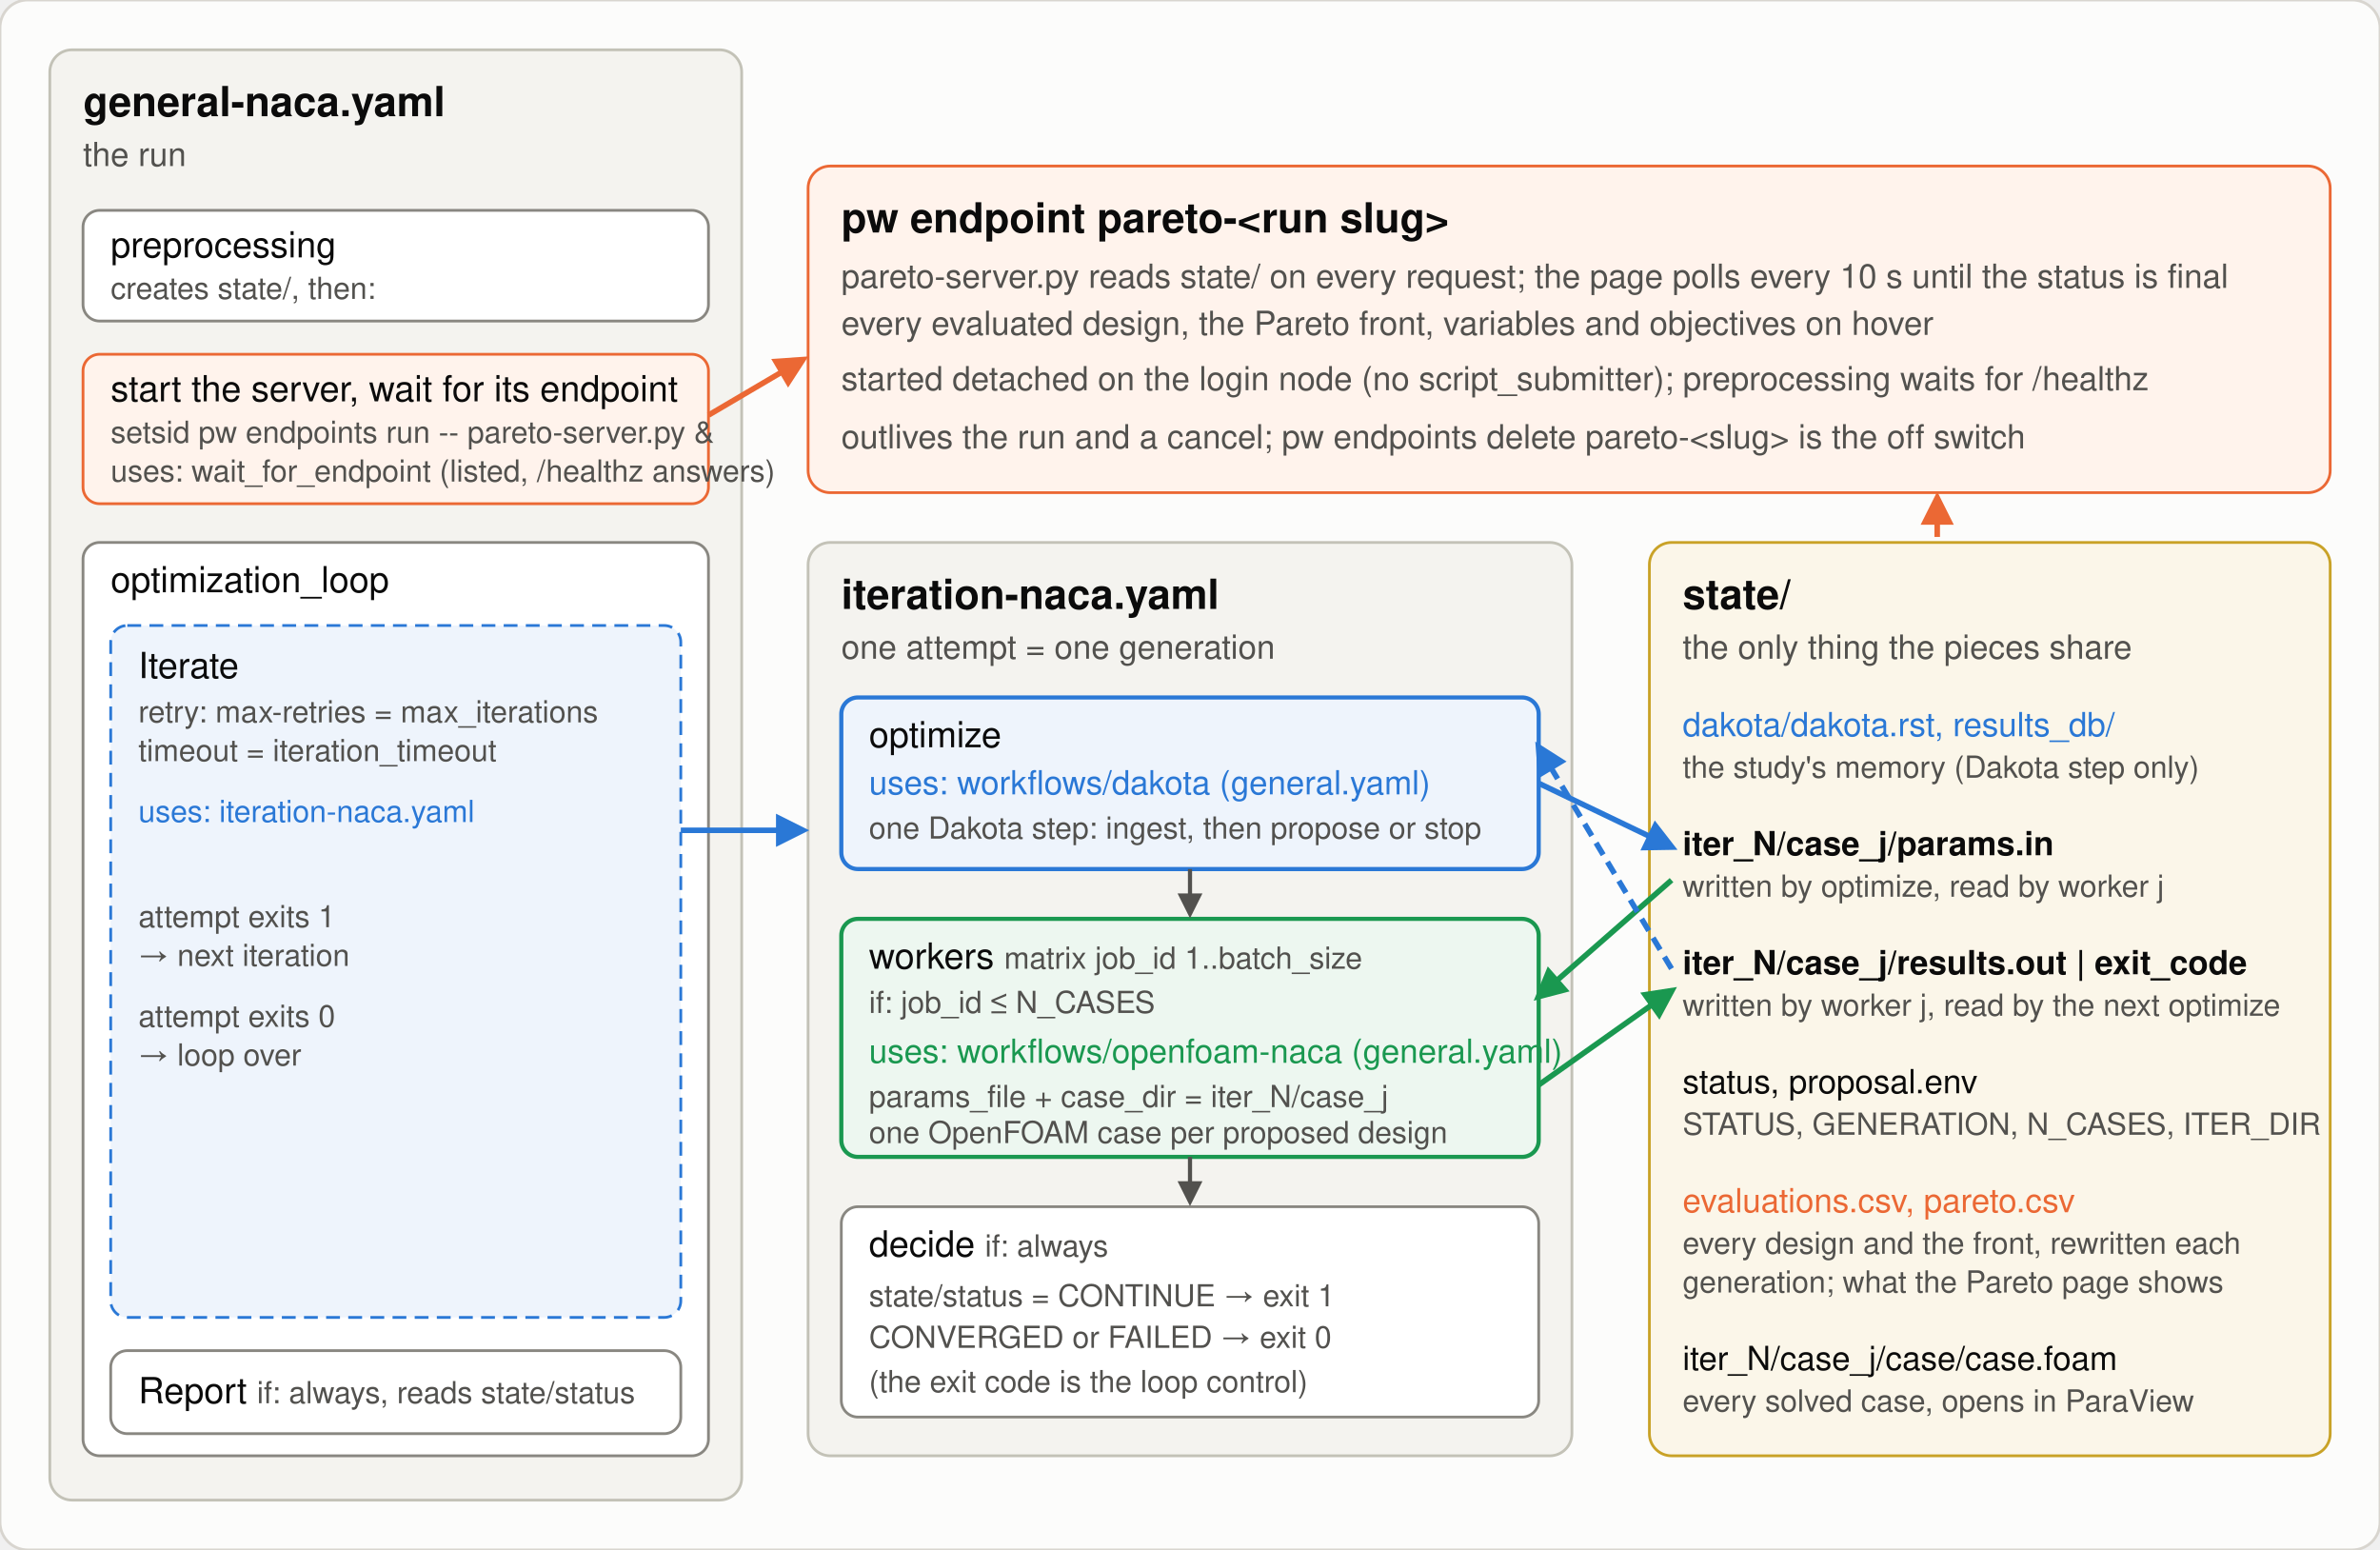
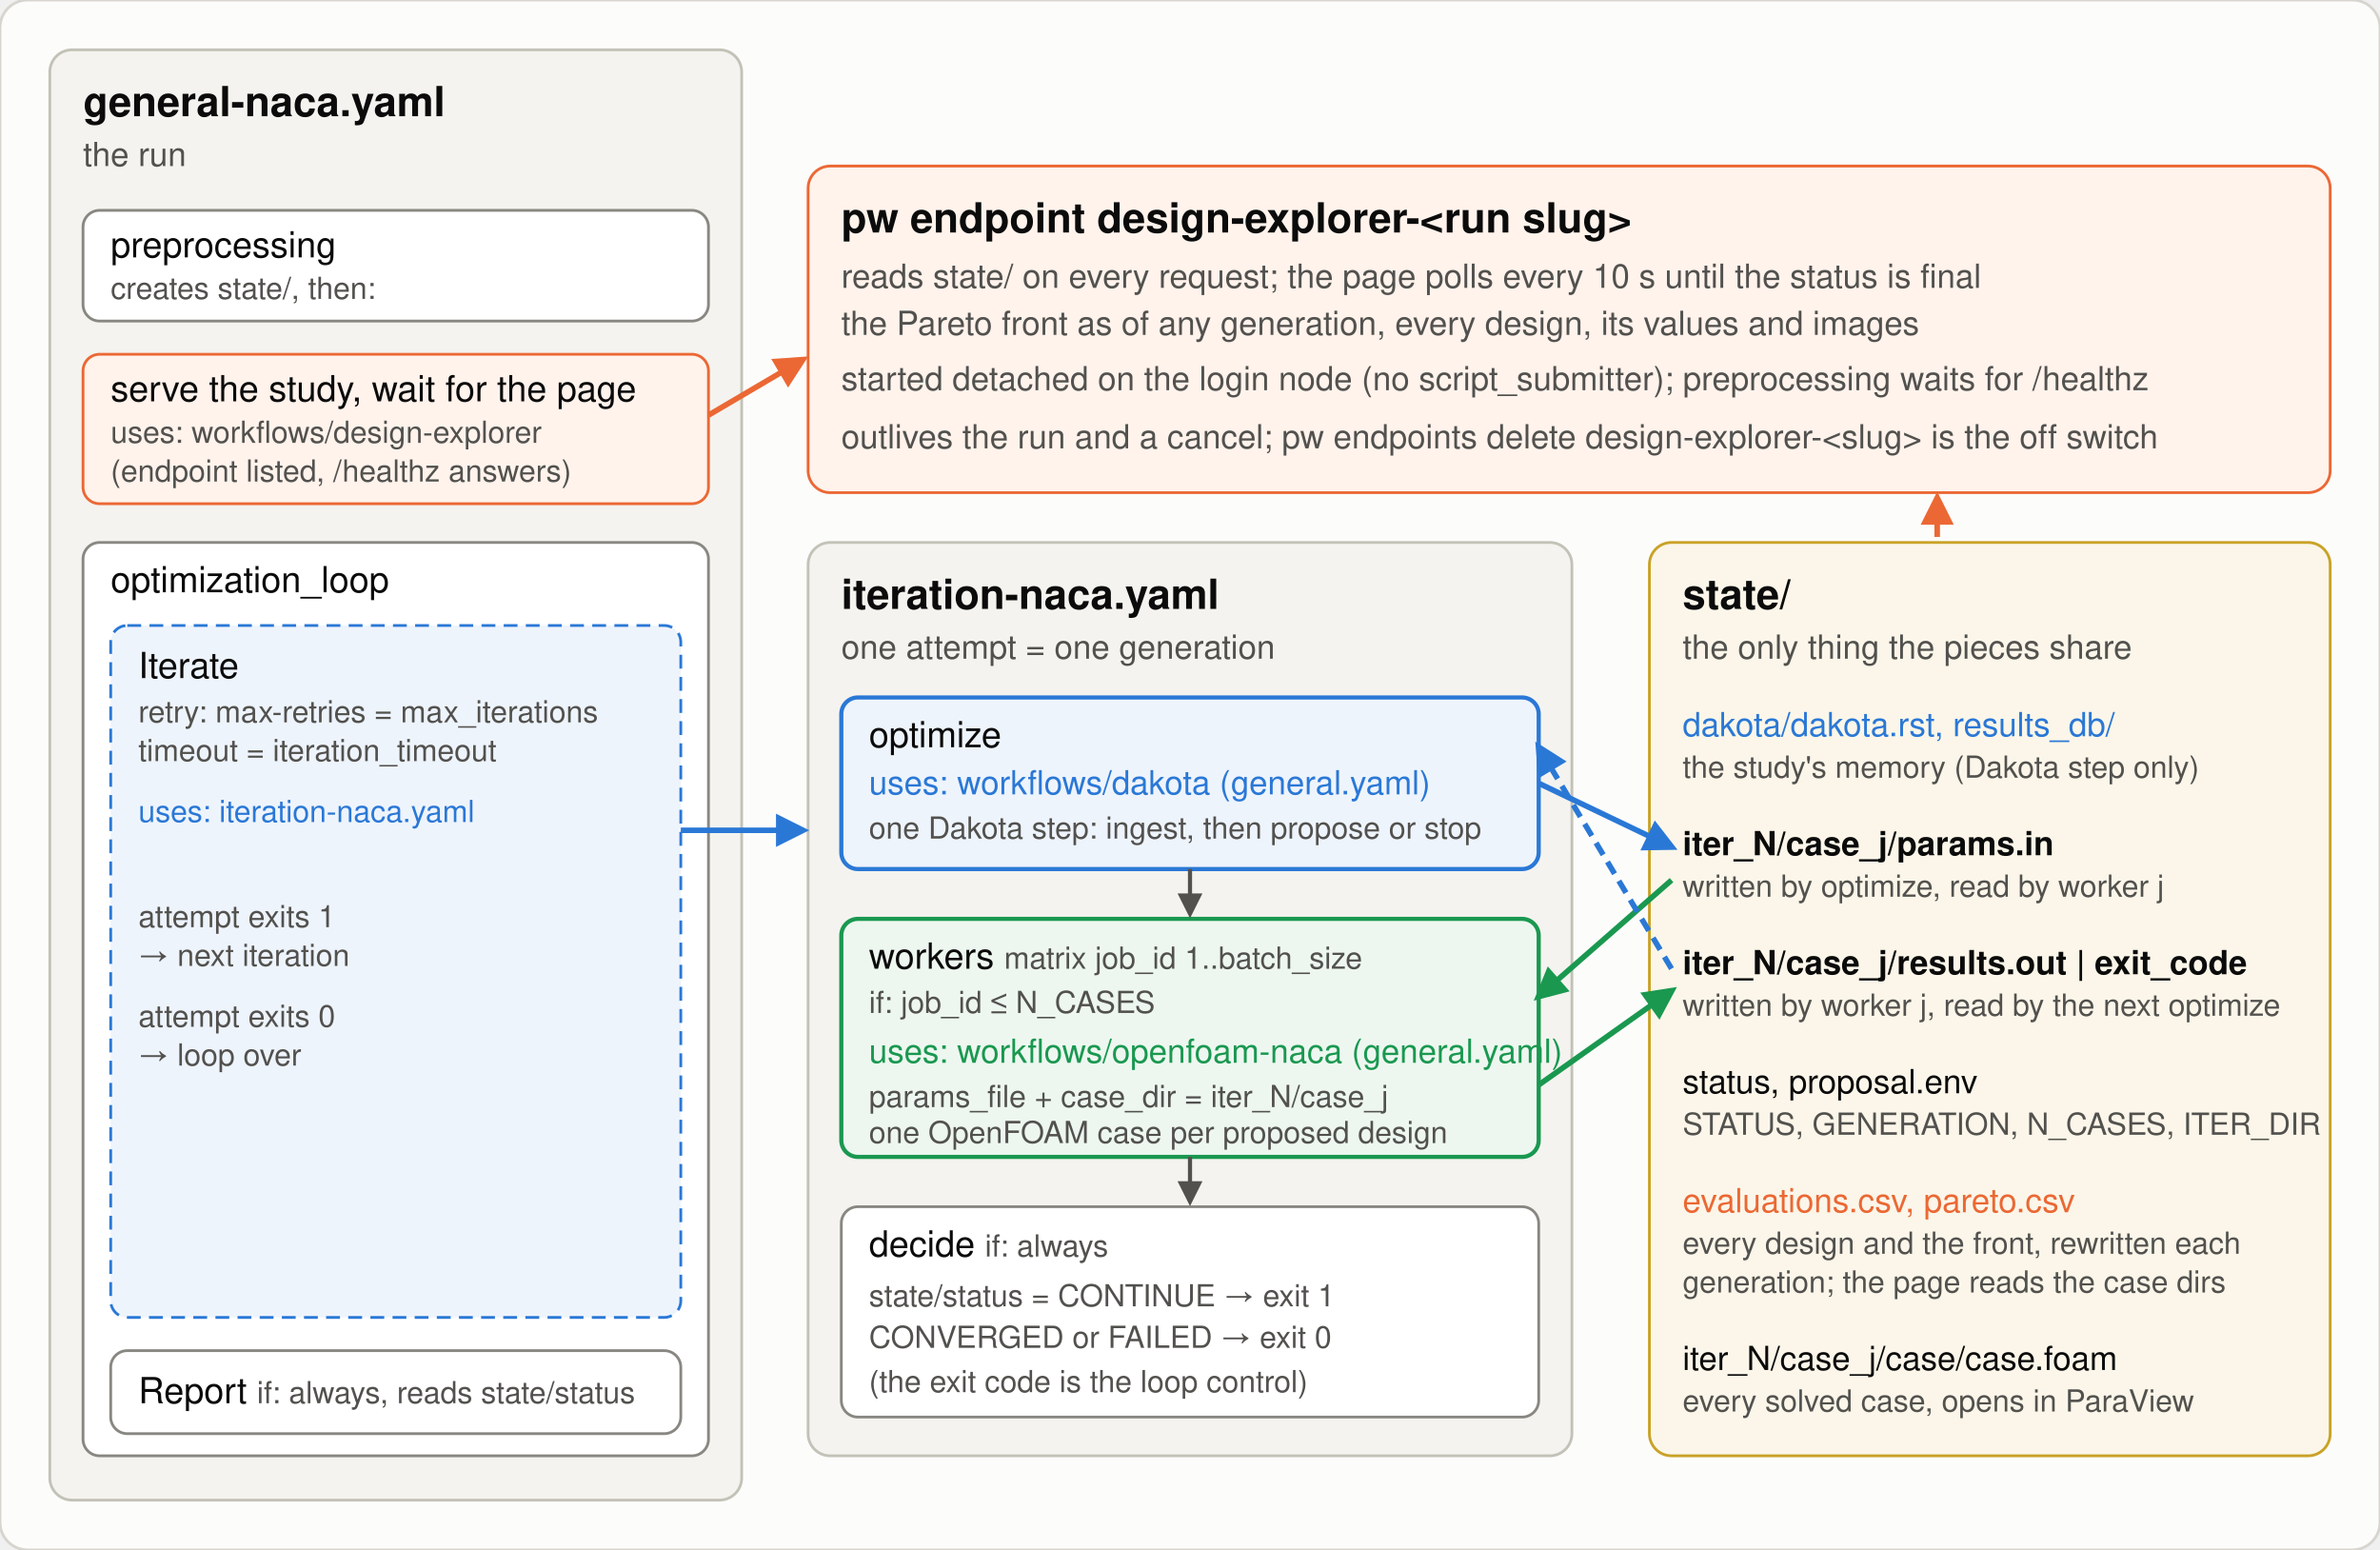
<svg xmlns="http://www.w3.org/2000/svg" width="860" height="560" viewBox="0 0 860 560" font-family="Helvetica, Arial, sans-serif">
  <defs>
    <marker id="aB" viewBox="0 0 10 10" refX="8" refY="5" markerWidth="6" markerHeight="6" orient="auto-start-reverse">
      <path d="M 0 0 L 10 5 L 0 10 z" fill="#2a78d6" />
    </marker>
    <marker id="aG" viewBox="0 0 10 10" refX="8" refY="5" markerWidth="6" markerHeight="6" orient="auto-start-reverse">
      <path d="M 0 0 L 10 5 L 0 10 z" fill="#1a9850" />
    </marker>
    <marker id="aK" viewBox="0 0 10 10" refX="8" refY="5" markerWidth="6" markerHeight="6" orient="auto-start-reverse">
      <path d="M 0 0 L 10 5 L 0 10 z" fill="#52514e" />
    </marker>
    <marker id="aO" viewBox="0 0 10 10" refX="8" refY="5" markerWidth="6" markerHeight="6" orient="auto-start-reverse">
      <path d="M 0 0 L 10 5 L 0 10 z" fill="#eb6834" />
    </marker>
  </defs>
  <rect width="860" height="560" rx="10" fill="#fcfcfb" stroke="#d8d5cf" />
  <rect x="18" y="18" width="250" height="524" rx="8" fill="#f4f3ef" stroke="#c3c2b7" />
  <text x="30" y="42" font-size="15" font-weight="bold" fill="#0b0b0b">general-naca.yaml</text>
  <text x="30" y="60" font-size="12" fill="#52514e">the run</text>
  <rect x="30" y="76" width="226" height="40" rx="6" fill="#ffffff" stroke="#898781" />
  <text x="40" y="93" font-size="13" fill="#0b0b0b">preprocessing</text>
  <text x="40" y="108" font-size="11" fill="#52514e">creates state/, then:</text>
  <rect x="30" y="128" width="226" height="54" rx="6" fill="#fff3ec" stroke="#eb6834" />
-   <text x="40" y="145" font-size="13" fill="#0b0b0b">start the server, wait for its endpoint</text>
-   <text x="40" y="160" font-size="11" fill="#52514e">setsid pw endpoints run -- pareto-server.py &amp;</text>
-   <text x="40" y="174" font-size="11" fill="#52514e">uses: wait_for_endpoint (listed, /healthz answers)</text>
+   <text x="40" y="145" font-size="13" fill="#0b0b0b">serve the study, wait for the page</text>
+   <text x="40" y="160" font-size="11" fill="#52514e">uses: workflows/design-explorer</text>
+   <text x="40" y="174" font-size="11" fill="#52514e">(endpoint listed, /healthz answers)</text>
  <rect x="30" y="196" width="226" height="330" rx="6" fill="#ffffff" stroke="#898781" />
  <text x="40" y="214" font-size="13" fill="#0b0b0b">optimization_loop</text>
  <rect x="40" y="226" width="206" height="250" rx="6" fill="#eef4fc" stroke="#2a78d6" stroke-dasharray="5,3" />
  <text x="50" y="245" font-size="13" fill="#0b0b0b">Iterate</text>
  <text x="50" y="261" font-size="11" fill="#52514e">retry: max-retries = max_iterations</text>
  <text x="50" y="275" font-size="11" fill="#52514e">timeout = iteration_timeout</text>
  <text x="50" y="297" font-size="11" fill="#2a78d6">uses: iteration-naca.yaml</text>
  <text x="50" y="335" font-size="11" fill="#52514e">attempt exits 1</text>
  <text x="50" y="349" font-size="11" fill="#52514e">→ next iteration</text>
  <text x="50" y="371" font-size="11" fill="#52514e">attempt exits 0</text>
  <text x="50" y="385" font-size="11" fill="#52514e">→ loop over</text>
  <rect x="40" y="488" width="206" height="30" rx="6" fill="#ffffff" stroke="#898781" />
  <text x="50" y="507" font-size="13" fill="#0b0b0b">Report  <tspan font-size="11" fill="#52514e">if: always, reads state/status</tspan>
  </text>
  <rect x="292" y="196" width="276" height="330" rx="8" fill="#f4f3ef" stroke="#c3c2b7" />
  <text x="304" y="220" font-size="15" font-weight="bold" fill="#0b0b0b">iteration-naca.yaml</text>
  <text x="304" y="238" font-size="12" fill="#52514e">one attempt = one generation</text>
  <rect x="304" y="252" width="252" height="62" rx="6" fill="#eef4fc" stroke="#2a78d6" stroke-width="1.5" />
  <text x="314" y="270" font-size="13" fill="#0b0b0b">optimize</text>
  <text x="314" y="287" font-size="12" fill="#2a78d6">uses: workflows/dakota  (general.yaml)</text>
  <text x="314" y="303" font-size="11" fill="#52514e">one Dakota step: ingest, then propose or stop</text>
  <rect x="304" y="332" width="252" height="86" rx="6" fill="#edf7f0" stroke="#1a9850" stroke-width="1.5" />
  <text x="314" y="350" font-size="13" fill="#0b0b0b">workers  <tspan font-size="11" fill="#52514e">matrix job_id 1..batch_size</tspan>
  </text>
  <text x="314" y="366" font-size="11" fill="#52514e">if: job_id ≤ N_CASES</text>
  <text x="314" y="384" font-size="12" fill="#1a9850">uses: workflows/openfoam-naca  (general.yaml)</text>
  <text x="314" y="400" font-size="11" fill="#52514e">params_file + case_dir = iter_N/case_j</text>
  <text x="314" y="413" font-size="11" fill="#52514e">one OpenFOAM case per proposed design</text>
  <rect x="304" y="436" width="252" height="76" rx="6" fill="#ffffff" stroke="#898781" />
  <text x="314" y="454" font-size="13" fill="#0b0b0b">decide  <tspan font-size="11" fill="#52514e">if: always</tspan>
  </text>
  <text x="314" y="472" font-size="11" fill="#52514e">state/status = CONTINUE → exit 1</text>
  <text x="314" y="487" font-size="11" fill="#52514e">CONVERGED or FAILED → exit 0</text>
  <text x="314" y="503" font-size="11" fill="#52514e">(the exit code is the loop control)</text>
  <line x1="430" y1="314" x2="430" y2="330" stroke="#52514e" stroke-width="1.5" marker-end="url(#aK)" />
  <line x1="430" y1="418" x2="430" y2="434" stroke="#52514e" stroke-width="1.5" marker-end="url(#aK)" />
  <line x1="246" y1="300" x2="290" y2="300" stroke="#2a78d6" stroke-width="2" marker-end="url(#aB)" />
  <rect x="596" y="196" width="246" height="330" rx="8" fill="#fbf6e9" stroke="#c9a227" />
  <text x="608" y="220" font-size="15" font-weight="bold" fill="#0b0b0b">state/</text>
  <text x="608" y="238" font-size="12" fill="#52514e">the only thing the pieces share</text>
  <text x="608" y="266" font-size="12" fill="#2a78d6">dakota/dakota.rst, results_db/</text>
  <text x="608" y="281" font-size="11" fill="#52514e">the study's memory (Dakota step only)</text>
  <text x="608" y="309" font-size="12" font-weight="bold" fill="#0b0b0b">iter_N/case_j/params.in</text>
  <text x="608" y="324" font-size="11" fill="#52514e">written by optimize, read by worker j</text>
  <text x="608" y="352" font-size="12" font-weight="bold" fill="#0b0b0b">iter_N/case_j/results.out | exit_code</text>
  <text x="608" y="367" font-size="11" fill="#52514e">written by worker j, read by the next optimize</text>
  <text x="608" y="395" font-size="12" fill="#0b0b0b">status, proposal.env</text>
  <text x="608" y="410" font-size="11" fill="#52514e">STATUS, GENERATION, N_CASES, ITER_DIR</text>
  <text x="608" y="438" font-size="12" fill="#eb6834">evaluations.csv, pareto.csv</text>
  <text x="608" y="453" font-size="11" fill="#52514e">every design and the front, rewritten each</text>
-   <text x="608" y="467" font-size="11" fill="#52514e">generation; what the Pareto page shows</text>
+   <text x="608" y="467" font-size="11" fill="#52514e">generation; the page reads the case dirs</text>
  <text x="608" y="495" font-size="12" fill="#0b0b0b">iter_N/case_j/case/case.foam</text>
  <text x="608" y="510" font-size="11" fill="#52514e">every solved case, opens in ParaView</text>
  <line x1="556" y1="283" x2="604" y2="306" stroke="#2a78d6" stroke-width="2" marker-end="url(#aB)" />
  <line x1="604" y1="318" x2="556" y2="360" stroke="#1a9850" stroke-width="2" marker-end="url(#aG)" />
  <line x1="556" y1="392" x2="604" y2="358" stroke="#1a9850" stroke-width="2" marker-end="url(#aG)" />
  <line x1="604" y1="350" x2="556" y2="270" stroke="#2a78d6" stroke-width="2" stroke-dasharray="5,3" marker-end="url(#aB)" />
  <rect x="292" y="60" width="550" height="118" rx="8" fill="#fff3ec" stroke="#eb6834" />
-   <text x="304" y="84" font-size="15" font-weight="bold" fill="#0b0b0b">pw endpoint  pareto-&lt;run slug&gt;</text>
-   <text x="304" y="104" font-size="12" fill="#52514e">pareto-server.py reads state/ on every request; the page polls every 10 s until the status is final</text>
-   <text x="304" y="121" font-size="12" fill="#52514e">every evaluated design, the Pareto front, variables and objectives on hover</text>
+   <text x="304" y="84" font-size="15" font-weight="bold" fill="#0b0b0b">pw endpoint  design-explorer-&lt;run slug&gt;</text>
+   <text x="304" y="104" font-size="12" fill="#52514e">reads state/ on every request; the page polls every 10 s until the status is final</text>
+   <text x="304" y="121" font-size="12" fill="#52514e">the Pareto front as of any generation, every design, its values and images</text>
  <text x="304" y="141" font-size="12" fill="#52514e">started detached on the login node (no script_submitter); preprocessing waits for /healthz</text>
-   <text x="304" y="162" font-size="12" fill="#52514e">outlives the run and a cancel; pw endpoints delete pareto-&lt;slug&gt; is the off switch</text>
+   <text x="304" y="162" font-size="12" fill="#52514e">outlives the run and a cancel; pw endpoints delete design-explorer-&lt;slug&gt; is the off switch</text>
  <line x1="700" y1="194" x2="700" y2="180" stroke="#eb6834" stroke-width="2" marker-end="url(#aO)" />
  <line x1="256" y1="150" x2="290" y2="130" stroke="#eb6834" stroke-width="2" marker-end="url(#aO)" />
</svg>
